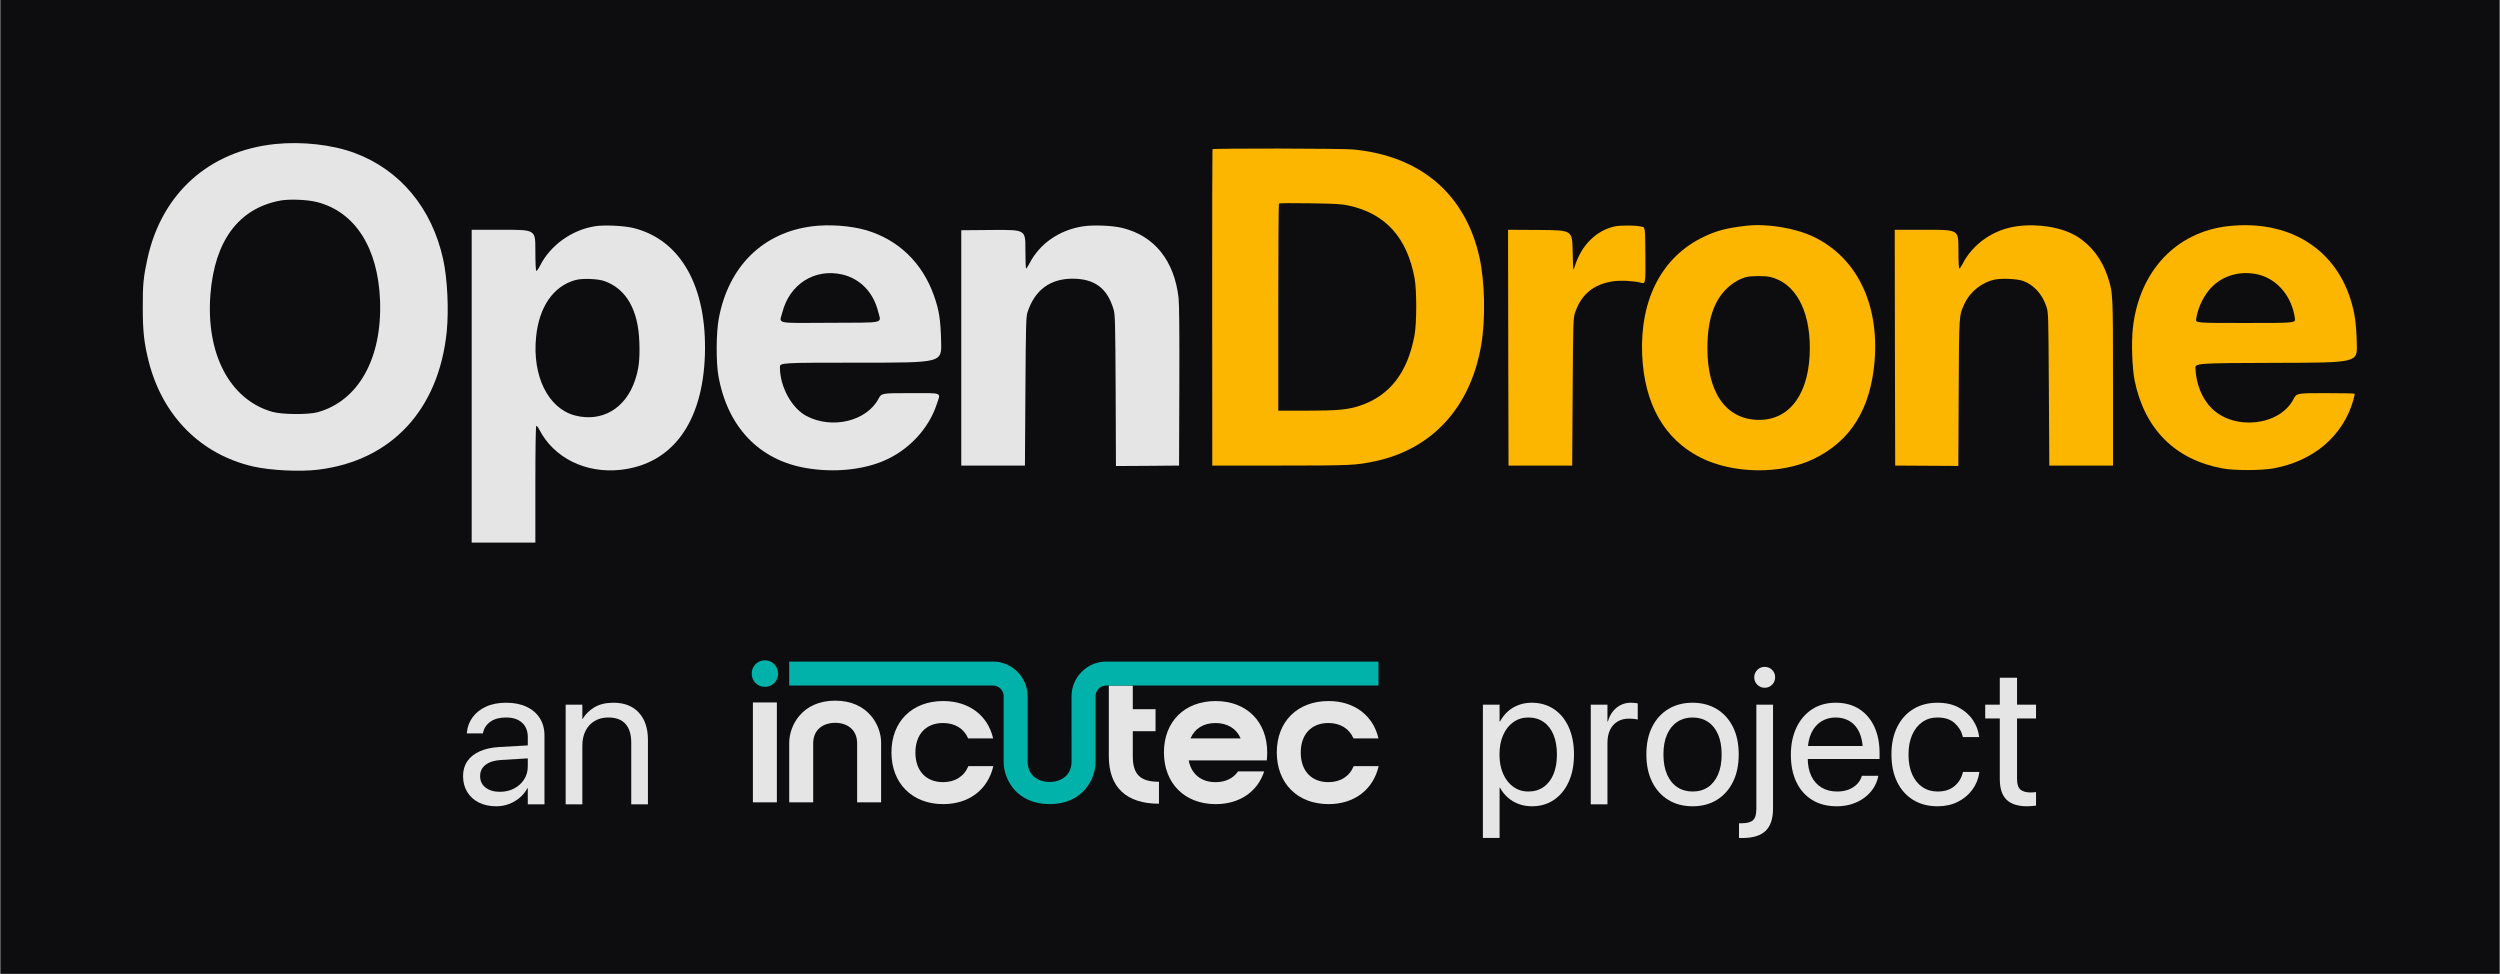
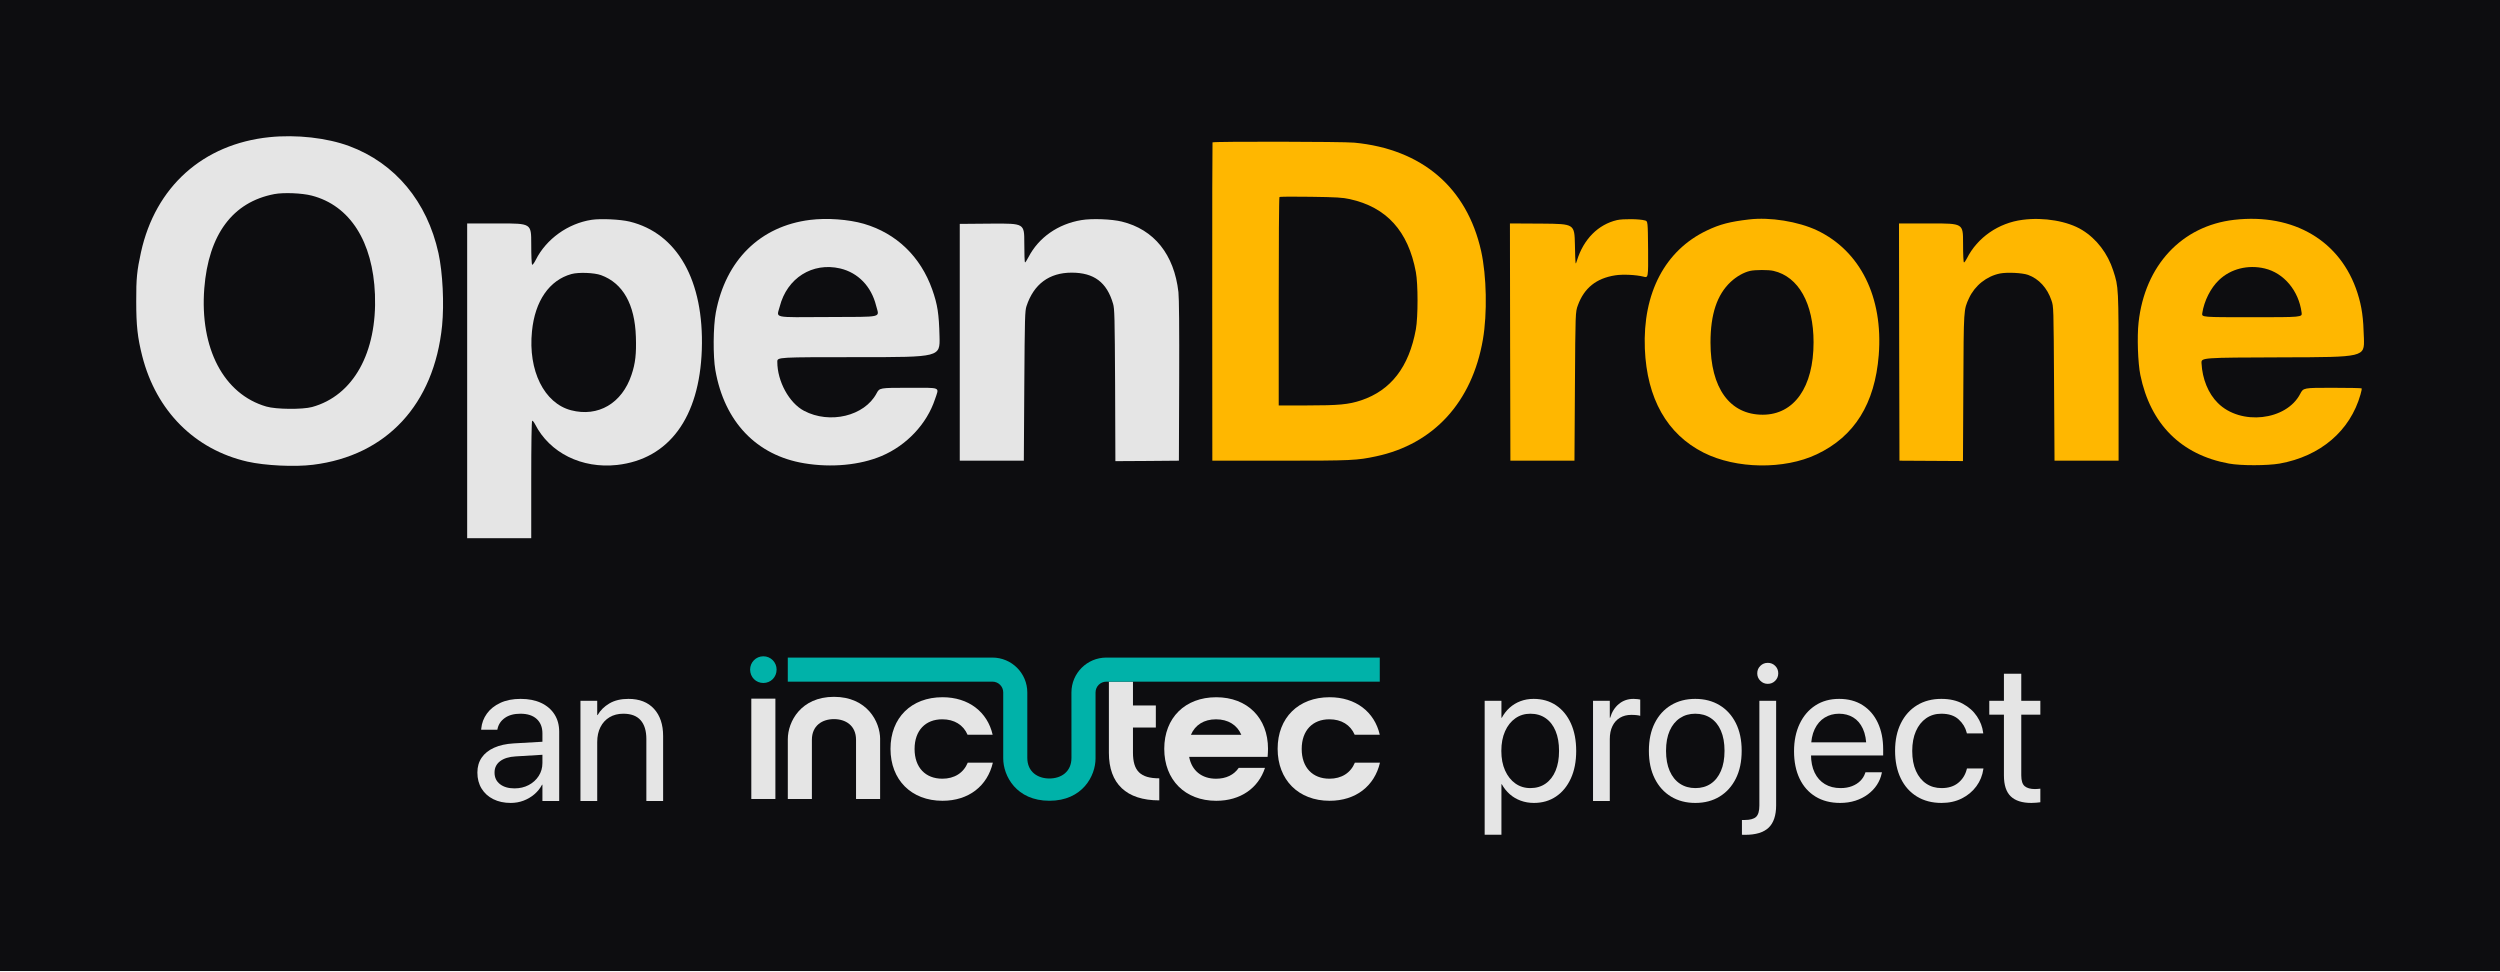
- <svg xmlns="http://www.w3.org/2000/svg" width="1014" height="395" viewBox="342.50 608.75 1013.75 395.00" role="img" aria-label="OpenDrone, an incutec project">
-   <rect x="342.50" y="608.75" width="1013.75" height="395.00" fill="#0d0d10" />
-   <g transform="translate(400.0599,666.7635) scale(0.374313)">
+ <svg xmlns="http://www.w3.org/2000/svg" width="1009.369" height="392.054" viewBox="345 611.596 1009.369 392.054" role="img" aria-label="OpenDrone, an incutec project">
+   <rect x="345" y="611.596" width="1009.369" height="392.054" fill="#0d0d10" />
+   <g transform="translate(399.7778,666.5676) scale(0.3749)">
    <g transform="translate(0,433) scale(0.1,-0.1)" fill-rule="evenodd">
      <path fill="#e5e5e5" d="M1440 4319 c-715 -74 -1228 -534 -1383 -1240 -43 -197 -52 -281 -51 -529 0 -261 14 -388 65 -590 151 -590 565 -1005 1132 -1135 189 -43 510 -59 707 -34 792 98 1304 650 1390 1498 23 237 7 569 -39 781 -122 555 -466 969 -961 1153 -241 89 -567 126 -860 96z m455 -629 c412 -106 660 -495 682 -1065 24 -628 -234 -1090 -677 -1212 -103 -28 -388 -26 -493 5 -459 133 -718 627 -668 1273 46 580 305 929 754 1015 100 19 298 11 402 -16z" />
      <path fill="#e5e5e5" d="M4910 3429 c-254 -39 -488 -206 -601 -431 -16 -32 -34 -56 -39 -53 -6 4 -10 95 -10 226 0 219 0 219 -345 219 l-345 0 0 -1695 0 -1695 345 0 345 0 0 629 c0 392 4 632 10 636 5 3 19 -14 31 -37 157 -309 504 -481 884 -439 558 63 887 510 912 1241 25 744 -263 1255 -778 1380 -99 24 -312 34 -409 19z m102 -596 c235 -86 364 -313 375 -665 6 -181 -5 -284 -47 -408 -102 -307 -359 -458 -651 -382 -290 76 -464 427 -421 851 32 326 187 550 425 616 76 21 245 15 319 -12z" />
      <path fill="#e5e5e5" d="M7262 3428 c-536 -67 -908 -433 -1014 -997 -29 -151 -31 -473 -5 -621 97 -556 443 -918 957 -1003 292 -49 599 -20 832 78 270 114 488 345 576 611 46 137 75 124 -282 124 -315 0 -315 0 -347 -60 -130 -245 -504 -334 -781 -188 -161 85 -288 318 -288 528 0 50 0 50 876 50 877 0 877 0 871 223 -6 244 -21 342 -78 504 -126 356 -386 606 -736 709 -167 48 -397 65 -581 42z m326 -523 c192 -46 334 -192 386 -400 33 -134 93 -120 -516 -123 -613 -3 -555 -15 -522 112 78 308 353 481 652 411z" />
      <path fill="#e5e5e5" d="M10185 3426 c-252 -42 -460 -187 -570 -399 -16 -31 -33 -57 -37 -57 -5 0 -8 95 -8 210 0 210 0 210 -347 208 l-348 -3 0 -1275 0 -1275 345 0 345 0 5 805 c5 744 7 809 24 860 78 237 245 360 486 360 241 0 379 -104 446 -335 16 -54 18 -137 22 -878 l3 -817 342 2 342 3 3 860 c2 569 -1 892 -8 955 -46 406 -262 675 -610 760 -110 27 -323 35 -435 16z" />
-       <path fill="#fdb600" d="M11597 4263 c-2 -5 -4 -777 -3 -1718 l1 -1710 735 0 c770 0 823 3 1029 47 621 132 1034 585 1150 1258 48 281 40 684 -19 952 -153 685 -637 1098 -1366 1168 -125 12 -1521 14 -1527 3z m1478 -611 c397 -87 630 -345 712 -786 24 -128 24 -483 0 -616 -74 -406 -268 -657 -589 -765 -135 -45 -243 -55 -580 -55 l-308 0 0 1118 c0 615 3 1122 8 1126 4 5 156 6 337 3 278 -4 344 -8 420 -25z" />
-       <path fill="#fdb600" d="M15953 3426 c-202 -47 -360 -205 -431 -435 -17 -56 -17 -56 -22 169 -5 225 -5 225 -353 228 l-347 2 2 -1277 3 -1278 345 0 345 0 5 800 c5 800 5 800 32 874 68 186 198 290 401 322 82 13 226 6 305 -14 52 -14 52 -14 50 291 -3 306 -3 306 -33 314 -58 17 -237 19 -302 4z" />
-       <path fill="#fdb600" d="M17375 3433 c-205 -24 -314 -52 -452 -118 -452 -214 -694 -674 -670 -1275 22 -536 239 -920 634 -1119 350 -176 867 -184 1218 -17 406 192 625 544 667 1068 49 623 -198 1122 -666 1344 -202 95 -505 144 -731 117z m264 -554 c269 -62 431 -351 431 -769 0 -482 -208 -779 -547 -780 -355 0 -563 286 -563 777 0 305 70 515 217 653 62 58 140 103 210 119 53 12 199 13 252 0z" />
-       <path fill="#fdb600" d="M20321 3429 c-259 -33 -487 -191 -600 -416 -12 -24 -26 -43 -31 -43 -6 0 -10 80 -10 210 0 210 0 210 -345 210 l-345 0 2 -1277 3 -1278 342 -2 342 -2 4 792 c4 858 3 834 61 962 63 136 190 237 334 266 78 15 240 7 302 -15 116 -42 207 -141 252 -275 23 -66 23 -68 28 -896 l5 -830 345 0 345 0 0 900 c0 977 0 968 -57 1145 -60 187 -179 343 -335 439 -156 96 -412 140 -642 110z" />
-       <path fill="#fdb600" d="M22600 3429 c-566 -65 -963 -492 -1030 -1107 -17 -153 -7 -435 19 -563 108 -529 439 -861 954 -955 127 -24 416 -23 547 0 439 79 759 352 870 743 10 34 16 64 12 67 -3 3 -145 6 -316 6 -311 0 -311 0 -345 -65 -149 -289 -642 -344 -887 -99 -103 102 -167 258 -176 429 -3 60 -3 60 876 63 879 2 879 2 873 205 -6 224 -22 339 -69 487 -179 561 -686 862 -1328 789z m329 -524 c206 -49 366 -239 397 -475 7 -50 7 -50 -535 -50 -541 0 -541 0 -535 43 20 132 90 272 181 358 126 120 310 167 492 124z" />
+       <path fill="#ffb700" d="M11597 4263 c-2 -5 -4 -777 -3 -1718 l1 -1710 735 0 c770 0 823 3 1029 47 621 132 1034 585 1150 1258 48 281 40 684 -19 952 -153 685 -637 1098 -1366 1168 -125 12 -1521 14 -1527 3z m1478 -611 c397 -87 630 -345 712 -786 24 -128 24 -483 0 -616 -74 -406 -268 -657 -589 -765 -135 -45 -243 -55 -580 -55 l-308 0 0 1118 c0 615 3 1122 8 1126 4 5 156 6 337 3 278 -4 344 -8 420 -25z" />
+       <path fill="#ffb700" d="M15953 3426 c-202 -47 -360 -205 -431 -435 -17 -56 -17 -56 -22 169 -5 225 -5 225 -353 228 l-347 2 2 -1277 3 -1278 345 0 345 0 5 800 c5 800 5 800 32 874 68 186 198 290 401 322 82 13 226 6 305 -14 52 -14 52 -14 50 291 -3 306 -3 306 -33 314 -58 17 -237 19 -302 4z" />
+       <path fill="#ffb700" d="M17375 3433 c-205 -24 -314 -52 -452 -118 -452 -214 -694 -674 -670 -1275 22 -536 239 -920 634 -1119 350 -176 867 -184 1218 -17 406 192 625 544 667 1068 49 623 -198 1122 -666 1344 -202 95 -505 144 -731 117z m264 -554 c269 -62 431 -351 431 -769 0 -482 -208 -779 -547 -780 -355 0 -563 286 -563 777 0 305 70 515 217 653 62 58 140 103 210 119 53 12 199 13 252 0z" />
+       <path fill="#ffb700" d="M20321 3429 c-259 -33 -487 -191 -600 -416 -12 -24 -26 -43 -31 -43 -6 0 -10 80 -10 210 0 210 0 210 -345 210 l-345 0 2 -1277 3 -1278 342 -2 342 -2 4 792 c4 858 3 834 61 962 63 136 190 237 334 266 78 15 240 7 302 -15 116 -42 207 -141 252 -275 23 -66 23 -68 28 -896 l5 -830 345 0 345 0 0 900 c0 977 0 968 -57 1145 -60 187 -179 343 -335 439 -156 96 -412 140 -642 110z" />
+       <path fill="#ffb700" d="M22600 3429 c-566 -65 -963 -492 -1030 -1107 -17 -153 -7 -435 19 -563 108 -529 439 -861 954 -955 127 -24 416 -23 547 0 439 79 759 352 870 743 10 34 16 64 12 67 -3 3 -145 6 -316 6 -311 0 -311 0 -345 -65 -149 -289 -642 -344 -887 -99 -103 102 -167 258 -176 429 -3 60 -3 60 876 63 879 2 879 2 873 205 -6 224 -22 339 -69 487 -179 561 -686 862 -1328 789z m329 -524 c206 -49 366 -239 397 -475 7 -50 7 -50 -535 -50 -541 0 -541 0 -535 43 20 132 90 272 181 358 126 120 310 167 492 124z" />
    </g>
  </g>
  <g fill="#e5e5e5">
-     <path transform="translate(527.434,935.000) scale(0.038889,-0.038889)" d="M417 -20Q314 -20 236.0 19.0Q158 58 114.5 129.0Q71 200 71 294V296Q71 385 115.5 450.0Q160 515 244.5 553.0Q329 591 448 598L833 620V485L468 463Q364 457 306.5 413.0Q249 369 249 296V294Q249 219 305.5 175.0Q362 131 456 131Q538 131 603.5 165.5Q669 200 707.5 260.0Q746 320 746 395V702Q746 797 686.5 851.5Q627 906 518 906Q418 906 356.5 862.5Q295 819 280 749L278 740H110L111 751Q119 837 169.5 907.0Q220 977 309.0 1018.5Q398 1060 520 1060Q643 1060 732.5 1018.0Q822 976 871.0 899.5Q920 823 920 719V0H746V169H742Q712 112 662.0 69.5Q612 27 549.5 3.5Q487 -20 417 -20Z" />
-     <path transform="translate(567.412,935.000) scale(0.038889,-0.038889)" d="M113 0V1040H287V892H291Q333 965 413.0 1012.5Q493 1060 611 1060Q782 1060 876.5 956.5Q971 853 971 675V0H797V644Q797 771 737.5 838.5Q678 906 558 906Q476 906 415.0 869.5Q354 833 320.5 767.0Q287 701 287 612V0Z" />
+     <path transform="translate(534.9841,935) scale(0.0389,-0.0389)" d="M417 -20Q314 -20 236.0 19.0Q158 58 114.5 129.0Q71 200 71 294V296Q71 385 115.5 450.0Q160 515 244.5 553.0Q329 591 448 598L833 620V485L468 463Q364 457 306.5 413.0Q249 369 249 296V294Q249 219 305.5 175.0Q362 131 456 131Q538 131 603.5 165.5Q669 200 707.5 260.0Q746 320 746 395V702Q746 797 686.5 851.5Q627 906 518 906Q418 906 356.5 862.5Q295 819 280 749L278 740H110L111 751Q119 837 169.5 907.0Q220 977 309.0 1018.5Q398 1060 520 1060Q643 1060 732.5 1018.0Q822 976 871.0 899.5Q920 823 920 719V0H746V169H742Q712 112 662.0 69.5Q612 27 549.5 3.5Q487 -20 417 -20Z" />
+     <path transform="translate(574.9619,935) scale(0.0389,-0.0389)" d="M113 0V1040H287V892H291Q333 965 413.0 1012.5Q493 1060 611 1060Q782 1060 876.5 956.5Q971 853 971 675V0H797V644Q797 771 737.5 838.5Q678 906 558 906Q476 906 415.0 869.5Q354 833 320.5 767.0Q287 701 287 612V0Z" />
  </g>
-   <g transform="translate(628.6161,759.9436) scale(0.583171)">
+   <g transform="translate(629.2054,759.9436) scale(0.5832)">
    <path fill="#00B2A9" d="M41.15,199.98c5.14,0,9.17,4.17,9.17,9.17,0,5.28-4.03,9.31-9.17,9.31s-9.17-4.03-9.17-9.31c0-5,4.03-9.17,9.17-9.17Z" />
    <path fill="#e5e5e5" d="M32.81,229.3h16.67v69.47h-16.67v-69.47Z" />
    <path fill="#e5e5e5" d="M121.98,257.37v41.4h-16.67v-40.99c0-9.87-7.22-14.31-15.28-14.31s-15.28,4.45-15.28,14.31v40.99h-16.67v-41.4c0-12.09,9.03-29.32,31.96-29.32s31.96,17.23,31.96,29.32Z" />
    <path fill="#e5e5e5" d="M165.01,284.73c8.47,0,14.73-4.03,17.65-11.12h17.37c-3.75,16.12-16.67,26.4-34.87,26.4-21.54,0-35.99-14.45-35.99-35.98s14.45-35.71,35.99-35.71c18.06,0,31.12,10.14,34.73,25.98h-17.37c-2.92-6.81-9.17-10.7-17.51-10.7-11.53,0-19.17,7.64-19.17,20.56s7.64,20.56,19.17,20.56Z" />
    <path fill="#e5e5e5" d="M315.24,284.45v15.28c-22.79,0-34.88-11.53-34.88-32.92v-49.27h16.67v16.46h15.83v15.3h-15.83v17.38c0,12.64,5.14,17.78,18.2,17.78Z" />
    <path fill="#e5e5e5" d="M370.23,277.23h18.2c-4.59,14.03-16.95,22.79-33.76,22.79-21.54,0-35.98-14.45-35.98-35.98s14.45-35.71,35.98-35.71,35.85,14.31,35.85,35.71c0,1.94-.14,3.75-.28,5.56h-54.32c1.81,9.59,8.75,15.14,18.62,15.14,6.95,0,12.37-2.64,15.7-7.5ZM372.04,254.31c-2.92-6.81-9.17-10.7-17.51-10.7s-14.45,3.89-17.37,10.7h34.87Z" />
    <path fill="#e5e5e5" d="M433.01,284.73c8.48,0,14.73-4.03,17.65-11.12h17.37c-3.75,16.12-16.67,26.4-34.87,26.4-21.54,0-35.98-14.45-35.98-35.98s14.45-35.71,35.98-35.71c18.06,0,31.12,10.14,34.73,25.98h-17.37c-2.92-6.81-9.17-10.7-17.51-10.7-11.53,0-19.17,7.64-19.17,20.56s7.64,20.56,19.17,20.56Z" />
    <path fill="#00B2A9" d="M467.89,200.88v16.66h-189.29c-4.13,0-7.48,3.34-7.48,7.48v45.67c0,12.08-9.02,29.31-31.94,29.31s-31.97-17.23-31.97-29.31v-45.7c0-4.12-3.34-7.46-7.47-7.46H58.06v-16.66h141.67c13.32,0,24.15,10.82,24.15,24.15v45.27c0,9.71,7.21,14.29,15.29,14.29s15.28-4.58,15.28-14.29c0-15.09,0-30.18-.02-45.27,0-13.32,10.82-24.15,24.15-24.15h189.31Z" />
  </g>
  <g fill="#e5e5e5">
-     <path transform="translate(939.445,935.000) scale(0.038889,-0.038889)" d="M113 -350V1040H287V864H291Q324 925 372.5 968.5Q421 1012 484.0 1036.0Q547 1060 621 1060Q754 1060 853.5 993.5Q953 927 1008.0 805.5Q1063 684 1063 520V519Q1063 355 1007.5 234.0Q952 113 853.5 46.5Q755 -20 624 -20Q551 -20 487.0 3.5Q423 27 373.5 70.5Q324 114 291 174H287V-350ZM587 134Q679 134 746.0 181.0Q813 228 849.0 314.5Q885 401 885 519V520Q885 640 849.0 726.5Q813 813 746.0 859.5Q679 906 587 906Q499 906 431.0 858.0Q363 810 324.5 723.5Q286 637 286 520V519Q286 403 325.0 316.5Q364 230 431.5 182.0Q499 134 587 134Z" />
-     <path transform="translate(983.195,935.000) scale(0.038889,-0.038889)" d="M113 0V1040H287V864H291Q317 954 381.0 1007.0Q445 1060 533 1060Q556 1060 574.5 1057.5Q593 1055 603 1053V884Q593 888 567.5 891.0Q542 894 510 894Q443 894 392.5 864.0Q342 834 314.5 777.5Q287 721 287 642V0Z" />
-     <path transform="translate(1007.734,935.000) scale(0.038889,-0.038889)" d="M544 -20Q400 -20 291.5 46.0Q183 112 122.5 233.5Q62 355 62 520V522Q62 688 122.5 808.5Q183 929 291.5 994.5Q400 1060 543 1060Q687 1060 795.5 994.5Q904 929 964.5 808.5Q1025 688 1025 522V520Q1025 354 964.5 233.0Q904 112 796.0 46.0Q688 -20 544 -20ZM545 134Q637 134 704.5 179.5Q772 225 809.5 311.5Q847 398 847 520V522Q847 644 809.5 730.0Q772 816 703.5 861.0Q635 906 543 906Q453 906 384.5 860.5Q316 815 278.0 729.5Q240 644 240 522V520Q240 398 278.0 311.5Q316 225 384.5 179.5Q453 134 545 134Z" />
-     <path transform="translate(1050.006,935.000) scale(0.038889,-0.038889)" d="M-26 -351Q-34 -351 -42.5 -351.0Q-51 -351 -59 -350V-197Q-52 -197 -45.5 -197.0Q-39 -197 -32 -197Q53 -197 87.5 -165.0Q122 -133 122 -46V1040H296V-44Q296 -202 218.5 -276.5Q141 -351 -26 -351ZM209 1216Q164 1216 132.0 1248.0Q100 1280 100 1325Q100 1371 132.0 1402.5Q164 1434 209 1434Q255 1434 286.5 1402.5Q318 1371 318 1325Q318 1280 286.5 1248.0Q255 1216 209 1216Z" />
-     <path transform="translate(1066.340,935.000) scale(0.038889,-0.038889)" d="M541 -20Q392 -20 284.5 46.0Q177 112 119.5 232.5Q62 353 62 516V517Q62 678 120.0 800.5Q178 923 283.0 991.5Q388 1060 530 1060Q672 1060 774.5 994.5Q877 929 932.0 811.0Q987 693 987 537V473H149V609H901L813 483V550Q813 671 776.5 750.0Q740 829 676.0 867.5Q612 906 529 906Q446 906 380.0 865.5Q314 825 276.0 745.5Q238 666 238 550V483Q238 373 275.5 295.0Q313 217 382.0 175.5Q451 134 545 134Q611 134 663.0 154.0Q715 174 750.0 209.0Q785 244 800 289L803 298H974L972 288Q959 224 922.5 168.0Q886 112 829.0 69.5Q772 27 699.0 3.5Q626 -20 541 -20Z" />
-     <path transform="translate(1107.134,935.000) scale(0.038889,-0.038889)" d="M544 -20Q397 -20 288.5 46.5Q180 113 121.0 234.5Q62 356 62 521V522Q62 686 122.0 807.0Q182 928 290.0 994.0Q398 1060 542 1060Q672 1060 765.0 1009.5Q858 959 911.5 879.0Q965 799 976 710L977 702H807L805 710Q786 788 721.5 847.0Q657 906 542 906Q452 906 384.0 858.5Q316 811 278.0 724.5Q240 638 240 520V519Q240 398 278.5 312.0Q317 226 385.5 180.0Q454 134 544 134Q651 134 717.5 188.5Q784 243 806 330L808 338H979L978 331Q964 232 905.5 152.5Q847 73 754.5 26.5Q662 -20 544 -20Z" />
-     <path transform="translate(1147.034,935.000) scale(0.038889,-0.038889)" d="M451 -20Q308 -20 237.0 48.0Q166 116 166 265V896H14V1040H166V1321H346V1040H544V896H346V266Q346 183 382.0 153.5Q418 124 488 124Q504 124 518.5 125.5Q533 127 544 128V-13Q528 -15 502.5 -17.5Q477 -20 451 -20Z" />
+     <path transform="translate(940.0346,935) scale(0.0389,-0.0389)" d="M113 -350V1040H287V864H291Q324 925 372.5 968.5Q421 1012 484.0 1036.0Q547 1060 621 1060Q754 1060 853.5 993.5Q953 927 1008.0 805.5Q1063 684 1063 520V519Q1063 355 1007.5 234.0Q952 113 853.5 46.5Q755 -20 624 -20Q551 -20 487.0 3.5Q423 27 373.5 70.5Q324 114 291 174H287V-350ZM587 134Q679 134 746.0 181.0Q813 228 849.0 314.5Q885 401 885 519V520Q885 640 849.0 726.5Q813 813 746.0 859.5Q679 906 587 906Q499 906 431.0 858.0Q363 810 324.5 723.5Q286 637 286 520V519Q286 403 325.0 316.5Q364 230 431.5 182.0Q499 134 587 134Z" />
+     <path transform="translate(983.7846,935) scale(0.0389,-0.0389)" d="M113 0V1040H287V864H291Q317 954 381.0 1007.0Q445 1060 533 1060Q556 1060 574.5 1057.5Q593 1055 603 1053V884Q593 888 567.5 891.0Q542 894 510 894Q443 894 392.5 864.0Q342 834 314.5 777.5Q287 721 287 642V0Z" />
+     <path transform="translate(1008.323,935) scale(0.0389,-0.0389)" d="M544 -20Q400 -20 291.5 46.0Q183 112 122.5 233.5Q62 355 62 520V522Q62 688 122.5 808.5Q183 929 291.5 994.5Q400 1060 543 1060Q687 1060 795.5 994.5Q904 929 964.5 808.5Q1025 688 1025 522V520Q1025 354 964.5 233.0Q904 112 796.0 46.0Q688 -20 544 -20ZM545 134Q637 134 704.5 179.5Q772 225 809.5 311.5Q847 398 847 520V522Q847 644 809.5 730.0Q772 816 703.5 861.0Q635 906 543 906Q453 906 384.5 860.5Q316 815 278.0 729.5Q240 644 240 522V520Q240 398 278.0 311.5Q316 225 384.5 179.5Q453 134 545 134Z" />
+     <path transform="translate(1050.596,935) scale(0.0389,-0.0389)" d="M-26 -351Q-34 -351 -42.5 -351.0Q-51 -351 -59 -350V-197Q-52 -197 -45.5 -197.0Q-39 -197 -32 -197Q53 -197 87.5 -165.0Q122 -133 122 -46V1040H296V-44Q296 -202 218.5 -276.5Q141 -351 -26 -351ZM209 1216Q164 1216 132.0 1248.0Q100 1280 100 1325Q100 1371 132.0 1402.5Q164 1434 209 1434Q255 1434 286.5 1402.5Q318 1371 318 1325Q318 1280 286.5 1248.0Q255 1216 209 1216Z" />
+     <path transform="translate(1066.929,935) scale(0.0389,-0.0389)" d="M541 -20Q392 -20 284.5 46.0Q177 112 119.5 232.5Q62 353 62 516V517Q62 678 120.0 800.5Q178 923 283.0 991.5Q388 1060 530 1060Q672 1060 774.5 994.5Q877 929 932.0 811.0Q987 693 987 537V473H149V609H901L813 483V550Q813 671 776.5 750.0Q740 829 676.0 867.5Q612 906 529 906Q446 906 380.0 865.5Q314 825 276.0 745.5Q238 666 238 550V483Q238 373 275.5 295.0Q313 217 382.0 175.5Q451 134 545 134Q611 134 663.0 154.0Q715 174 750.0 209.0Q785 244 800 289L803 298H974L972 288Q959 224 922.5 168.0Q886 112 829.0 69.5Q772 27 699.0 3.5Q626 -20 541 -20Z" />
+     <path transform="translate(1107.724,935) scale(0.0389,-0.0389)" d="M544 -20Q397 -20 288.5 46.5Q180 113 121.0 234.5Q62 356 62 521V522Q62 686 122.0 807.0Q182 928 290.0 994.0Q398 1060 542 1060Q672 1060 765.0 1009.5Q858 959 911.5 879.0Q965 799 976 710L977 702H807L805 710Q786 788 721.5 847.0Q657 906 542 906Q452 906 384.0 858.5Q316 811 278.0 724.5Q240 638 240 520V519Q240 398 278.5 312.0Q317 226 385.5 180.0Q454 134 544 134Q651 134 717.5 188.5Q784 243 806 330L808 338H979L978 331Q964 232 905.5 152.5Q847 73 754.5 26.5Q662 -20 544 -20Z" />
+     <path transform="translate(1147.623,935) scale(0.0389,-0.0389)" d="M451 -20Q308 -20 237.0 48.0Q166 116 166 265V896H14V1040H166V1321H346V1040H544V896H346V266Q346 183 382.0 153.5Q418 124 488 124Q504 124 518.5 125.5Q533 127 544 128V-13Q528 -15 502.5 -17.5Q477 -20 451 -20Z" />
  </g>
</svg>
